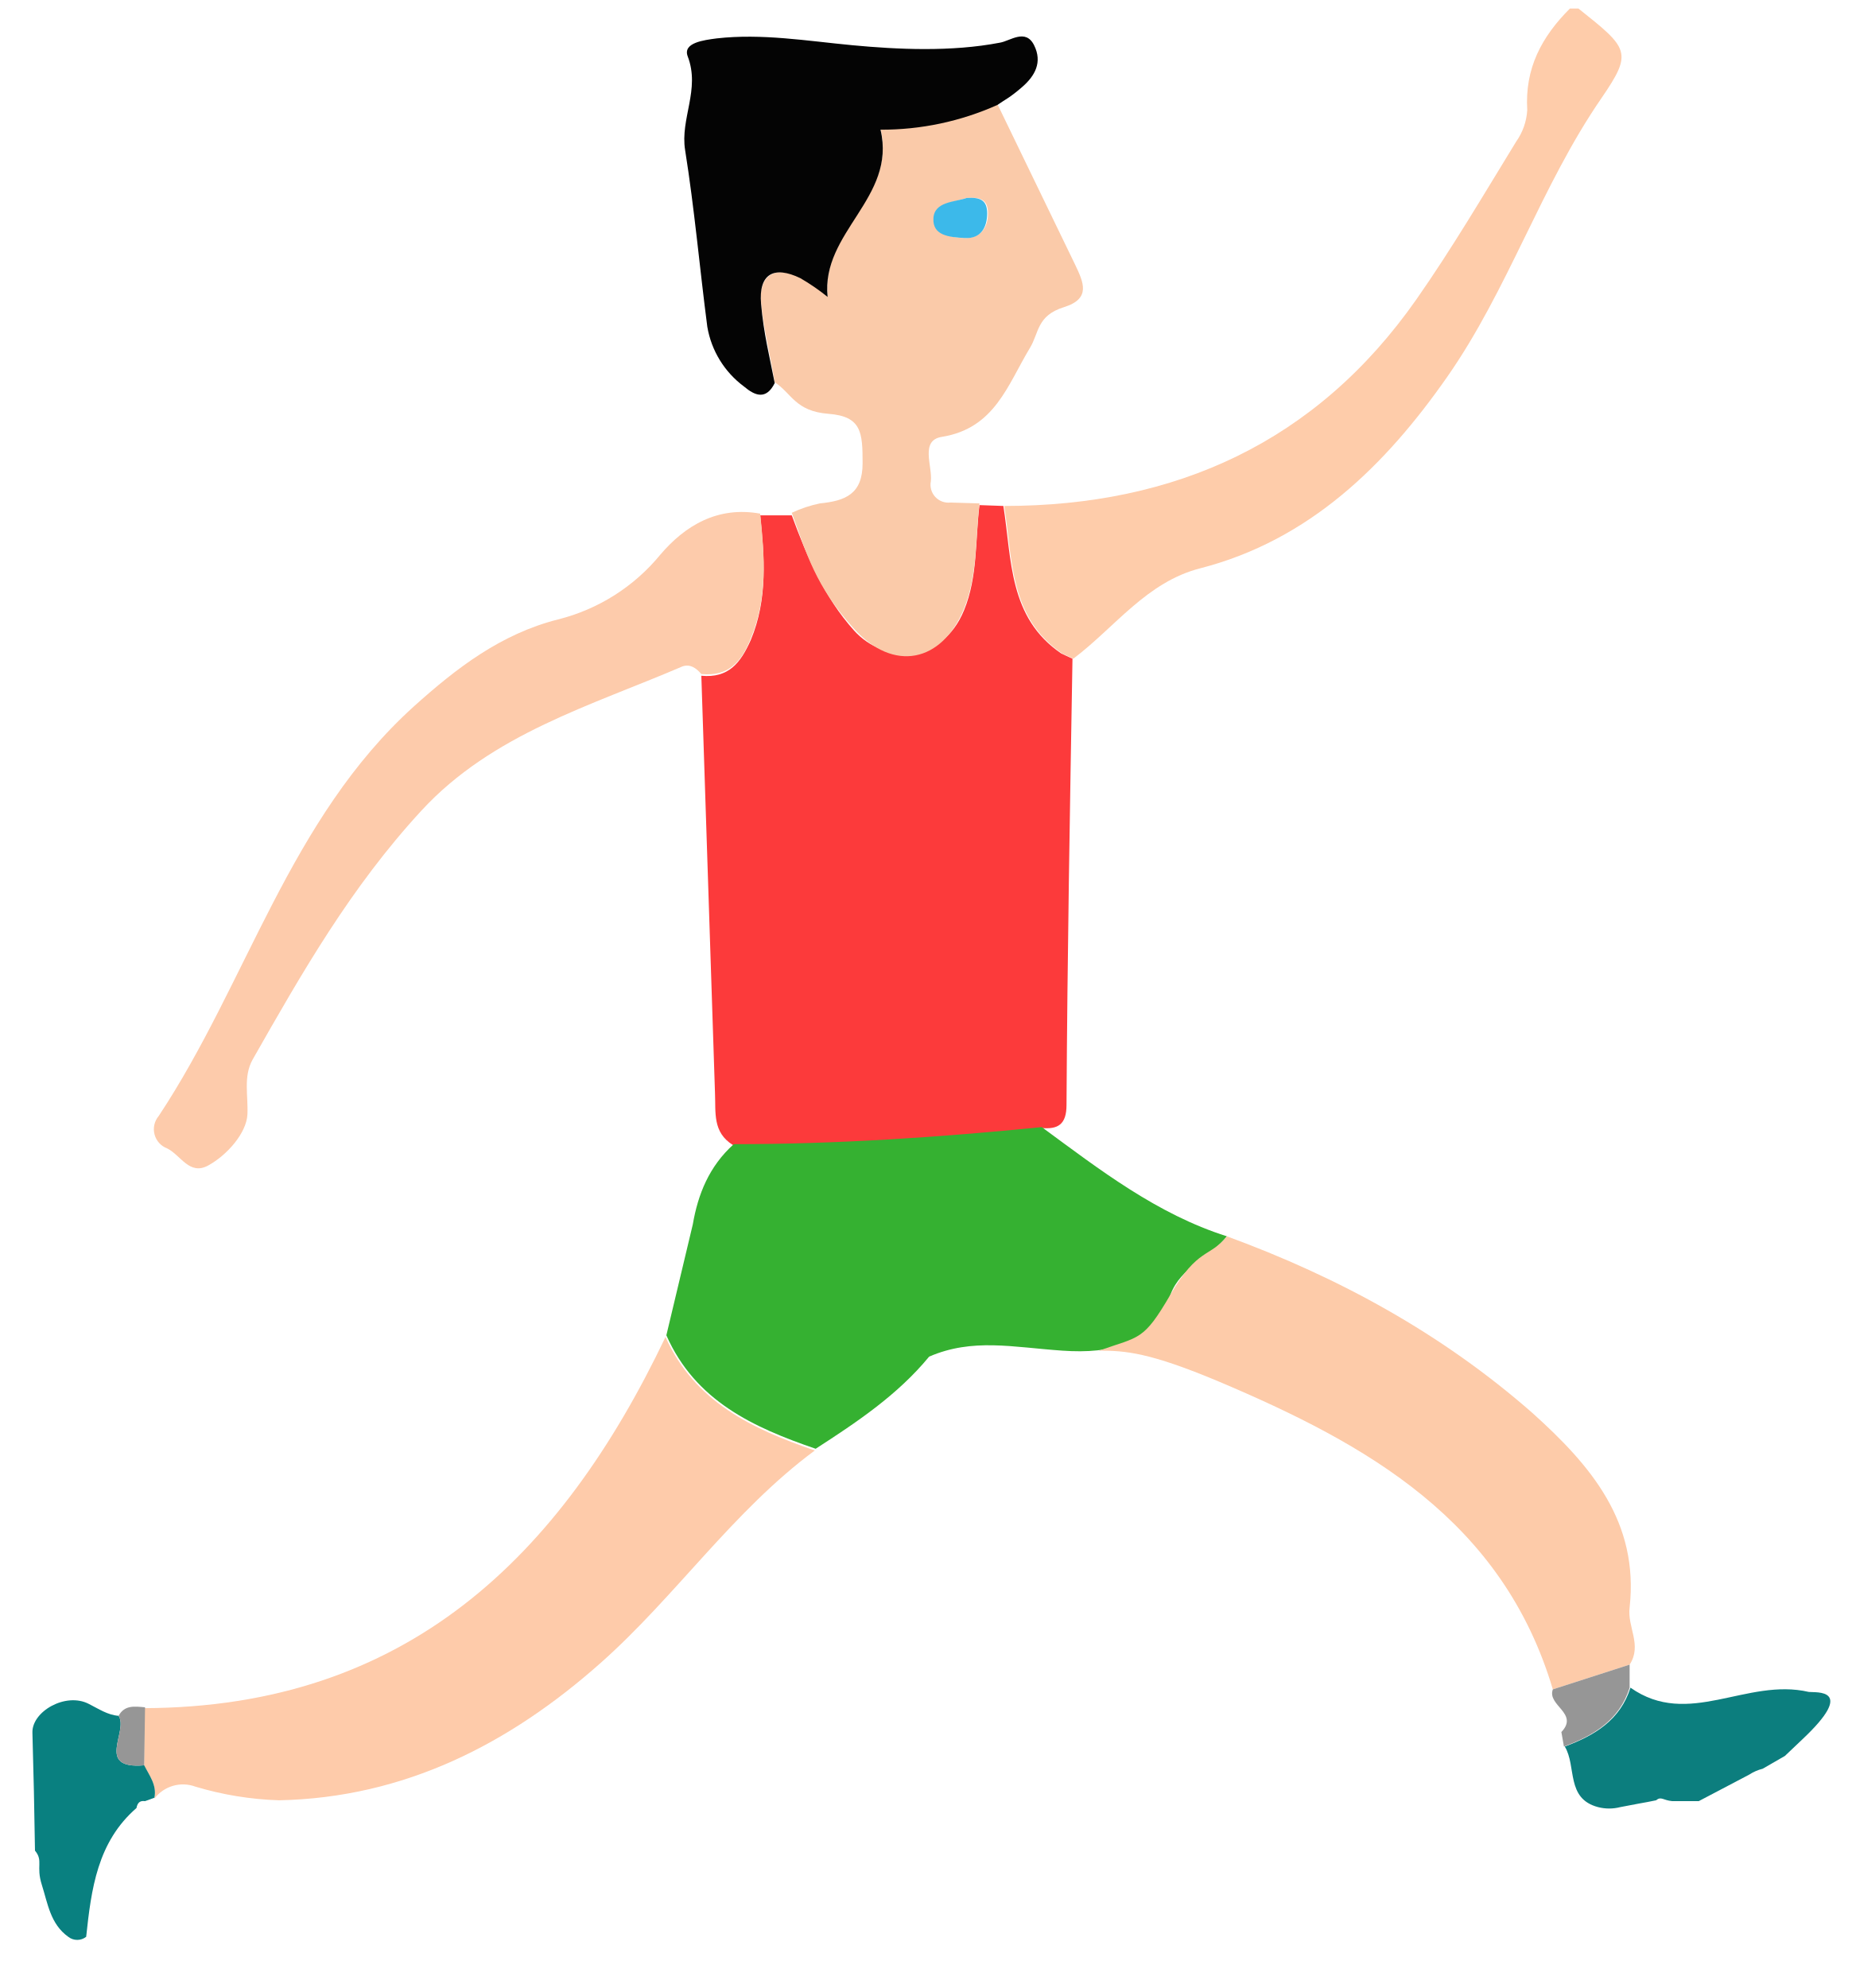
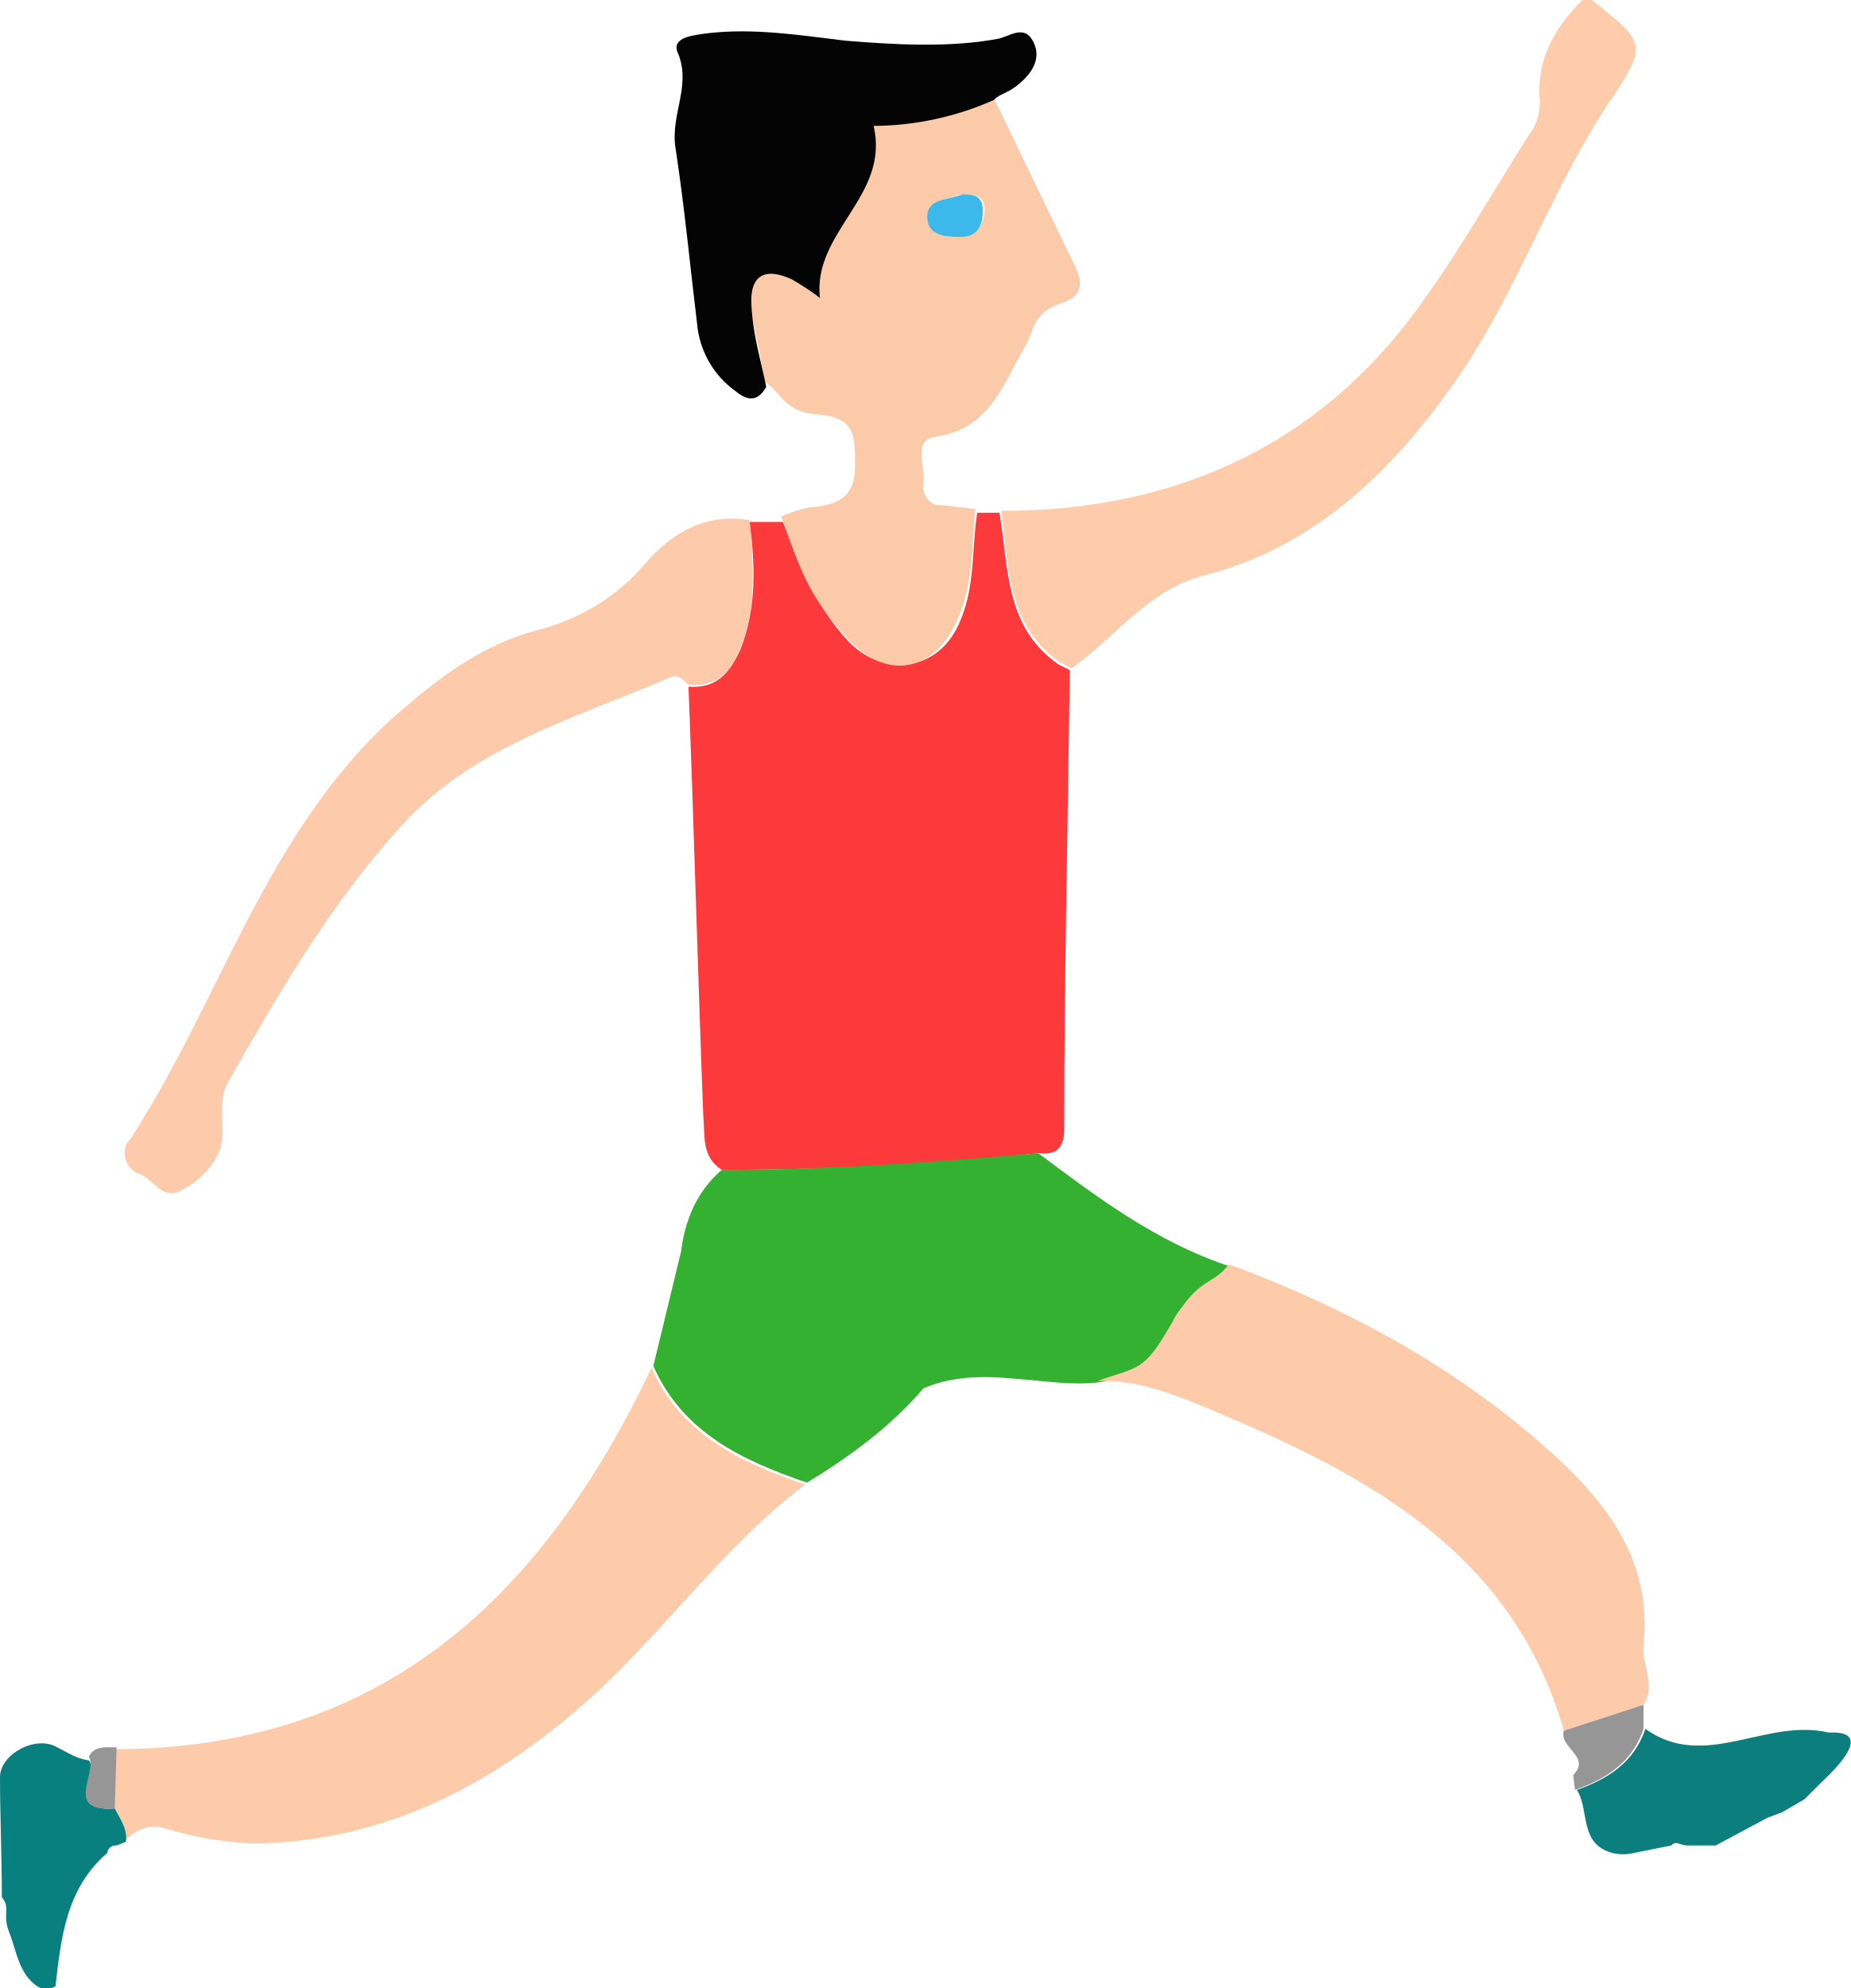
- <svg xmlns="http://www.w3.org/2000/svg" id="Layer_1" data-name="Layer 1" width="217" height="233" viewBox="0 0 217 233">
-   <defs>
-     <style>
-       .cls-1 {
-         fill: #feccaa;
-       }
- 
-       .cls-2 {
-         fill: #fc3a3b;
-       }
- 
-       .cls-3 {
-         fill: #35b131;
-       }
- 
-       .cls-4 {
-         fill: #facaa9;
-       }
- 
-       .cls-5 {
-         fill: #fecbaa;
-       }
- 
-       .cls-6 {
-         fill: #fdcbab;
-       }
- 
-       .cls-7 {
-         fill: #040404;
-       }
- 
-       .cls-8 {
-         fill: #098080;
-       }
- 
-       .cls-9 {
-         fill: #969696;
-       }
- 
-       .cls-10 {
-         fill: #fdcba9;
-       }
- 
-       .cls-11 {
-         fill: #0c7e7e;
-       }
- 
-       .cls-12 {
-         fill: #fefefd;
-       }
- 
-       .cls-13 {
-         fill: #3cb9ea;
-       }
-     </style>
-   </defs>
+ <svg xmlns="http://www.w3.org/2000/svg" version="1.1" id="Layer_1" x="0px" y="0px" viewBox="0 0 100 107.4" style="enable-background:new 0 0 100 107.4;" xml:space="preserve">
+   <style type="text/css">
+ 	.st0{fill:#FECCAA;}
+ 	.st1{fill:#FC3A3B;}
+ 	.st2{fill:#35B131;}
+ 	.st3{fill:#FACAA9;}
+ 	.st4{fill:#FECBAA;}
+ 	.st5{fill:#FDCBAB;}
+ 	.st6{fill:#040404;}
+ 	.st7{fill:#098080;}
+ 	.st8{fill:#969696;}
+ 	.st9{fill:#FDCBA9;}
+ 	.st10{fill:#0C7E7E;}
+ 	.st11{fill:#FEFEFD;}
+ 	.st12{fill:#3CB9EA;}
+ </style>
  <g>
-     <path class="cls-1" d="M185,1c5.9,4.7,6.4,5.1,2.7,10.5-7.1,10.3-10.9,22.4-18.1,32.7s-16.1,19.1-28.9,22.4c-6.3,1.6-10,6.9-14.9,10.6l-1.3-.6c-6.2-4.2-5.8-11-6.8-17.3,20.1,0,36.6-7.5,48.3-24.2,4.2-6,7.9-12.3,11.7-18.5a7.1,7.1,0,0,0,1.3-3.7C178.7,8,180.7,4.3,184,1Z" />
-     <path class="cls-2" d="M117.6,59.3c1,6.3.6,13.1,6.8,17.3l1.3.6c-.3,17.4-.6,34.8-.7,52.3,0,2.3-1,2.9-3,2.7-12,1.2-24,2-36.1,2-2.4-1.5-2-3.8-2.1-6.1q-.8-24.5-1.6-48.9c3.2.3,4.6-1.5,5.8-4.2,2-4.8,1.6-9.7,1.1-14.6h3.7c1.8,4.9,3.8,9.6,7.3,13.5s10.3,4,12.9-2.4c1.6-3.9,1.3-8.2,1.8-12.3Z" />
-     <path class="cls-3" d="M86,134.1c12.1,0,24.1-.8,36.1-2,6.8,5,13.5,10.2,21.7,12.8-2,2.5-5.4,3.6-6.6,6.8-2.3,5.9-6.9,7-12.7,6.6s-10.5-1.5-15.6.7c-3.7,4.5-8.5,7.7-13.3,10.8-7.3-2.5-14.1-5.6-17.5-13.3l3.1-13C81.8,140,83.1,136.7,86,134.1Z" />
-     <path class="cls-4" d="M114.8,59c-.5,4.1-.2,8.3-1.8,12.3-2.6,6.4-8.3,7.5-12.9,2.4S94.6,65,92.8,60.1a14.7,14.7,0,0,1,3.3-1.1c3-.3,5-1.1,5-4.7s-.1-5.5-4-5.8-4.3-2.4-6.3-3.7c-.5-3.1-1.3-6.2-1.6-9.3s1.5-4.5,4.6-3a25,25,0,0,1,3.2,2.2c-.8-7.6,8.1-11.6,6.2-19.6a33.2,33.2,0,0,0,13.7-2.9L126,31c1,2.1,1.9,4-1.3,5s-2.9,3-4,4.8c-2.6,4.3-4.1,9.4-10.3,10.4-2.6.4-1.1,3.4-1.3,5.2a2.1,2.1,0,0,0,2.3,2.5Zm-1.5-35.8c-1.4.5-3.7.6-3.8,2.4s2,2.3,3.7,2.3,2.6-1.2,2.6-2.9S114.8,23.1,113.3,23.2Z" />
-     <path class="cls-5" d="M78,156.7c3.4,7.6,10.2,10.8,17.5,13.3-9.6,7.1-16.3,17.1-25.1,24.9-10.7,9.5-23,15.8-37.7,16.1a38.3,38.3,0,0,1-9.8-1.6,4.2,4.2,0,0,0-4.8,1.4c.3-1.5-.5-2.6-1.2-3.8v-6.8C47.6,200.1,65.7,182.5,78,156.7Z" />
-     <path class="cls-6" d="M89.1,60.2c.5,4.9.9,9.8-1.1,14.6-1.1,2.8-2.6,4.5-5.8,4.2-.6-.7-1.3-1.2-2.2-.9C69.3,82.7,57.7,86,49.4,95s-14,19-19.8,29.2c-1.1,2-.5,4.2-.6,6.4s-2.4,4.8-4.6,6-3.2-1.2-4.8-2a2.4,2.4,0,0,1-1-3.8c10.4-15.7,15.3-34.8,29.9-48,5-4.5,10.2-8.5,16.9-10.2a22.6,22.6,0,0,0,12-7.6C80.3,61.6,84.1,59.3,89.1,60.2Z" />
-     <path class="cls-7" d="M116.9,12.3a33.2,33.2,0,0,1-13.7,2.9c1.9,8-7,12-6.2,19.6a25,25,0,0,0-3.2-2.2c-3.1-1.5-4.9-.5-4.6,3s1,6.2,1.6,9.3c-1,2-2.3,1.5-3.6.4a11,11,0,0,1-4.3-7c-.9-6.9-1.5-13.8-2.6-20.7-.6-3.7,1.8-7.1.3-11C80,5,82.5,4.7,84,4.5c5.3-.6,10.6.3,15.9.8s11.6.8,17.3-.3c1.2-.2,3-1.7,4,.3s.1,3.6-1.4,4.9S117.9,11.6,116.9,12.3Z" />
-     <path class="cls-8" d="M16.9,206.9c.6,1.2,1.5,2.3,1.2,3.8l-1.1.4c-.7-.1-.9.3-1,.8-4.6,4-5.3,9.5-5.9,15.1a1.7,1.7,0,0,1-2.1,0c-2.1-1.5-2.4-3.9-3.1-6.1s.2-2.8-.8-4q-.1-6.9-.3-13.8c-.1-2.5,3.9-4.8,6.6-3.4,1.2.6,2.2,1.3,3.5,1.4C15.1,202.9,11.1,207.4,16.9,206.9Z" />
-     <path class="cls-9" d="M16.9,206.9c-5.8.5-1.8-4-3-5.8.7-1.3,1.9-1.1,3.1-1Z" />
-     <path class="cls-10" d="M128.8,158.3c4.8-1.7,5.2-1.1,8.4-6.6s4.6-4.3,6.6-6.8c13.1,4.8,25.2,11.4,35.8,20.7,6.9,6.2,12.5,12.8,11.4,22.8-.3,2.3,1.5,4.4,0,6.7l-9,2.9c-5.9-19.8-21.7-28.7-39.2-36.1C134.7,158.5,131.9,158.3,128.8,158.3Z" />
-     <path class="cls-11" d="M197.3,211.1H196c-1.1-.1-1.3-.6-1.9-.1l-1,.2-1.1.2-2.1.4a5.2,5.2,0,0,1-2.6,0c-3.8-1-2.5-4.8-3.9-7.1,3.5-1.3,6.5-3.1,7.7-6.9,6.8,4.8,13.6-1.2,20.9.5.8.1,5.7-.5-.8,5.6l-2,1.9-2.6,1.5a5.3,5.3,0,0,0-1.6.7l-5.9,3.1h-1.3" />
-     <path class="cls-9" d="M191,197.8c-1.2,3.8-4.2,5.6-7.7,6.9L183,203h0c2.1-2.2-1.7-3.1-1-5l9-2.9Z" />
-     <path class="cls-12" d="M183,203l-.4-.2.4.2Z" />
-     <path class="cls-12" d="M16,212c.1-.5.4-.9,1-.8Z" />
-     <path class="cls-13" d="M113.3,23.2c1.5-.1,2.4.2,2.4,1.8s-.7,3-2.6,2.9-3.8-.3-3.7-2.3S111.9,23.7,113.3,23.2Z" />
+     <path class="st0" d="M86,0c2.8,2.2,3,2.4,1.3,5c-3.4,4.9-5.2,10.6-8.6,15.5C75.3,25.4,71,29.6,65,31.1c-3,0.8-4.7,3.3-7.1,5   l-0.6-0.3c-2.9-2-2.8-5.2-3.2-8.2c9.5,0,17.4-3.6,22.9-11.5c2-2.8,3.7-5.8,5.6-8.8c0.4-0.5,0.6-1.1,0.6-1.8C83,3.3,83.9,1.6,85.5,0   H86z" />
+     <path class="st1" d="M54,27.7c0.5,3,0.3,6.2,3.2,8.2l0.6,0.3c-0.1,8.3-0.3,16.5-0.3,24.8c0,1.1-0.5,1.4-1.4,1.3   c-5.7,0.6-11.4,0.9-17.1,0.9c-1.1-0.7-0.9-1.8-1-2.9c-0.3-7.8-0.5-15.5-0.8-23.2c1.5,0.1,2.2-0.7,2.8-2c0.9-2.3,0.8-4.6,0.5-6.9   h1.8c0.9,2.3,1.8,4.6,3.5,6.4c1.7,1.9,4.9,1.9,6.1-1.1c0.8-1.9,0.6-3.9,0.9-5.8L54,27.7z" />
+     <path class="st2" d="M39,63.2c5.7,0,11.4-0.4,17.1-0.9c3.2,2.4,6.4,4.8,10.3,6.1c-0.9,1.2-2.6,1.7-3.1,3.2c-1.1,2.8-3.3,3.3-6,3.1   c-2.8-0.2-5-0.7-7.4,0.3c-1.8,2.1-4,3.7-6.3,5.1c-3.5-1.2-6.7-2.7-8.3-6.3l1.5-6.2C37,66,37.6,64.4,39,63.2z" />
+     <path class="st3" d="M52.7,27.5c-0.2,1.9-0.1,3.9-0.9,5.8c-1.2,3-3.9,3.6-6.1,1.1c-2.2-2.4-2.6-4.1-3.5-6.5c0.5-0.2,1-0.4,1.6-0.5   c1.4-0.1,2.4-0.5,2.4-2.2c0-1.7,0-2.6-1.9-2.8c-1.9-0.1-2-1.1-3-1.8c-0.2-1.5-0.6-2.9-0.8-4.4s0.7-2.1,2.2-1.4c0.5,0.3,1,0.7,1.5,1   c-0.4-3.6,3.8-5.5,2.9-9.3c2.2,0,4.5-0.5,6.5-1.4l4.3,8.9c0.5,1,0.9,1.9-0.6,2.4c-1.5,0.5-1.4,1.4-1.9,2.3c-1.2,2-1.9,4.5-4.9,4.9   c-1.2,0.2-0.5,1.6-0.6,2.5c-0.1,0.5,0.2,1.1,0.8,1.2c0.1,0,0.2,0,0.3,0L52.7,27.5z M52,10.5c-0.7,0.2-1.8,0.3-1.8,1.1   c0,0.9,0.9,1.1,1.8,1.1c0.8,0,1.2-0.6,1.2-1.4C53.2,10.6,52.7,10.5,52,10.5z" />
+     <path class="st4" d="M35.2,73.9c1.6,3.6,4.8,5.1,8.3,6.3C39,83.6,35.8,88.3,31.6,92c-5.1,4.5-10.9,7.5-17.9,7.6   c-1.6-0.1-3.1-0.3-4.7-0.8c-0.8-0.3-1.7,0-2.3,0.7c0.1-0.7-0.2-1.2-0.6-1.8v-3.2C20.8,94.5,29.4,86.1,35.2,73.9z" />
+     <path class="st5" d="M40.5,28.1c0.2,2.3,0.4,4.7-0.5,6.9c-0.5,1.3-1.2,2.1-2.8,2c-0.3-0.3-0.6-0.6-1-0.4c-5.1,2.2-10.6,3.7-14.5,8   s-6.6,9-9.4,13.9c-0.5,0.9-0.2,2-0.3,3c0,1-1.1,2.3-2.2,2.8c-1,0.6-1.5-0.6-2.3-0.9c-0.6-0.2-0.9-0.9-0.7-1.5   c0-0.1,0.1-0.2,0.2-0.3c4.9-7.5,7.3-16.5,14.2-22.8c2.4-2.1,4.8-4,8-4.8c2.2-0.6,4.2-1.8,5.7-3.6C36.3,28.8,38.1,27.7,40.5,28.1z" />
+     <path class="st6" d="M53.7,5.4c-2,0.9-4.3,1.4-6.5,1.4c0.9,3.8-3.3,5.7-2.9,9.3c-0.5-0.4-1-0.7-1.5-1c-1.5-0.7-2.3-0.2-2.2,1.4   c0.1,1.7,0.5,2.9,0.8,4.4c-0.5,0.9-1.1,0.7-1.7,0.2c-1.1-0.8-1.8-2-2-3.3c-0.4-3.3-0.7-6.5-1.2-9.8c-0.3-1.8,0.9-3.4,0.1-5.2   c-0.3-0.8,0.9-0.9,1.6-1c2.5-0.3,5,0.1,7.5,0.4c2.5,0.2,5.5,0.4,8.2-0.1c0.6-0.1,1.4-0.8,1.9,0.1s0,1.7-0.7,2.3S54.1,5,53.7,5.4z" />
+     <path class="st7" d="M6.2,97.7c0.3,0.6,0.7,1.1,0.6,1.8l-0.5,0.2c-0.3,0-0.4,0.1-0.5,0.4c-2.2,1.9-2.5,4.5-2.8,7.2   c-0.3,0.2-0.7,0.2-1,0c-1-0.7-1.1-1.9-1.5-2.9s0.1-1.3-0.4-1.9c0-2.2-0.1-4.4-0.1-6.5c0-1.2,1.9-2.3,3.1-1.6c0.6,0.3,1,0.6,1.7,0.7   C5.4,95.8,3.5,97.9,6.2,97.7z" />
+     <path class="st8" d="M6.2,97.7c-2.8,0.2-0.9-1.9-1.4-2.8c0.3-0.6,0.9-0.5,1.5-0.5L6.2,97.7z" />
+     <path class="st9" d="M59.3,74.6c2.3-0.8,2.5-0.5,4-3.1s2.2-2,3.1-3.2c6.2,2.3,12,5.4,17,9.8c3.3,2.9,5.9,6.1,5.4,10.8   c-0.1,1.1,0.7,2.1,0,3.2l-4.3,1.4C81.8,84.1,74.3,79.9,66,76.4C62.1,74.7,60.8,74.6,59.3,74.6z" />
+     <path class="st10" d="M91.8,99.7h-0.6c-0.5,0-0.6-0.3-0.9,0l-0.5,0.1l-0.5,0.1l-1,0.2c-0.4,0.1-0.8,0.1-1.2,0   c-1.8-0.5-1.2-2.3-1.9-3.4c1.7-0.6,3.1-1.5,3.7-3.3c3.2,2.3,6.5-0.6,9.9,0.2c0.4,0,2.7-0.2-0.4,2.7l-0.9,0.9l-1.2,0.7   c-0.3,0.1-0.5,0.2-0.8,0.3l-2.8,1.5h-0.6" />
+     <path class="st8" d="M88.8,93.4c-0.6,1.8-2,2.7-3.7,3.3L85,95.9l0,0c1-1-0.8-1.5-0.5-2.4l4.3-1.4V93.4z" />
+     <path class="st11" d="M85,95.9l-0.2-0.1L85,95.9z" />
+     <path class="st11" d="M5.8,100.1c0-0.2,0.2-0.4,0.5-0.4L5.8,100.1z" />
+     <path class="st12" d="M52,10.5c0.7,0,1.1,0.1,1.1,0.9s-0.3,1.4-1.2,1.4c-0.9,0-1.8-0.1-1.8-1.1S51.3,10.8,52,10.5z" />
  </g>
</svg>
